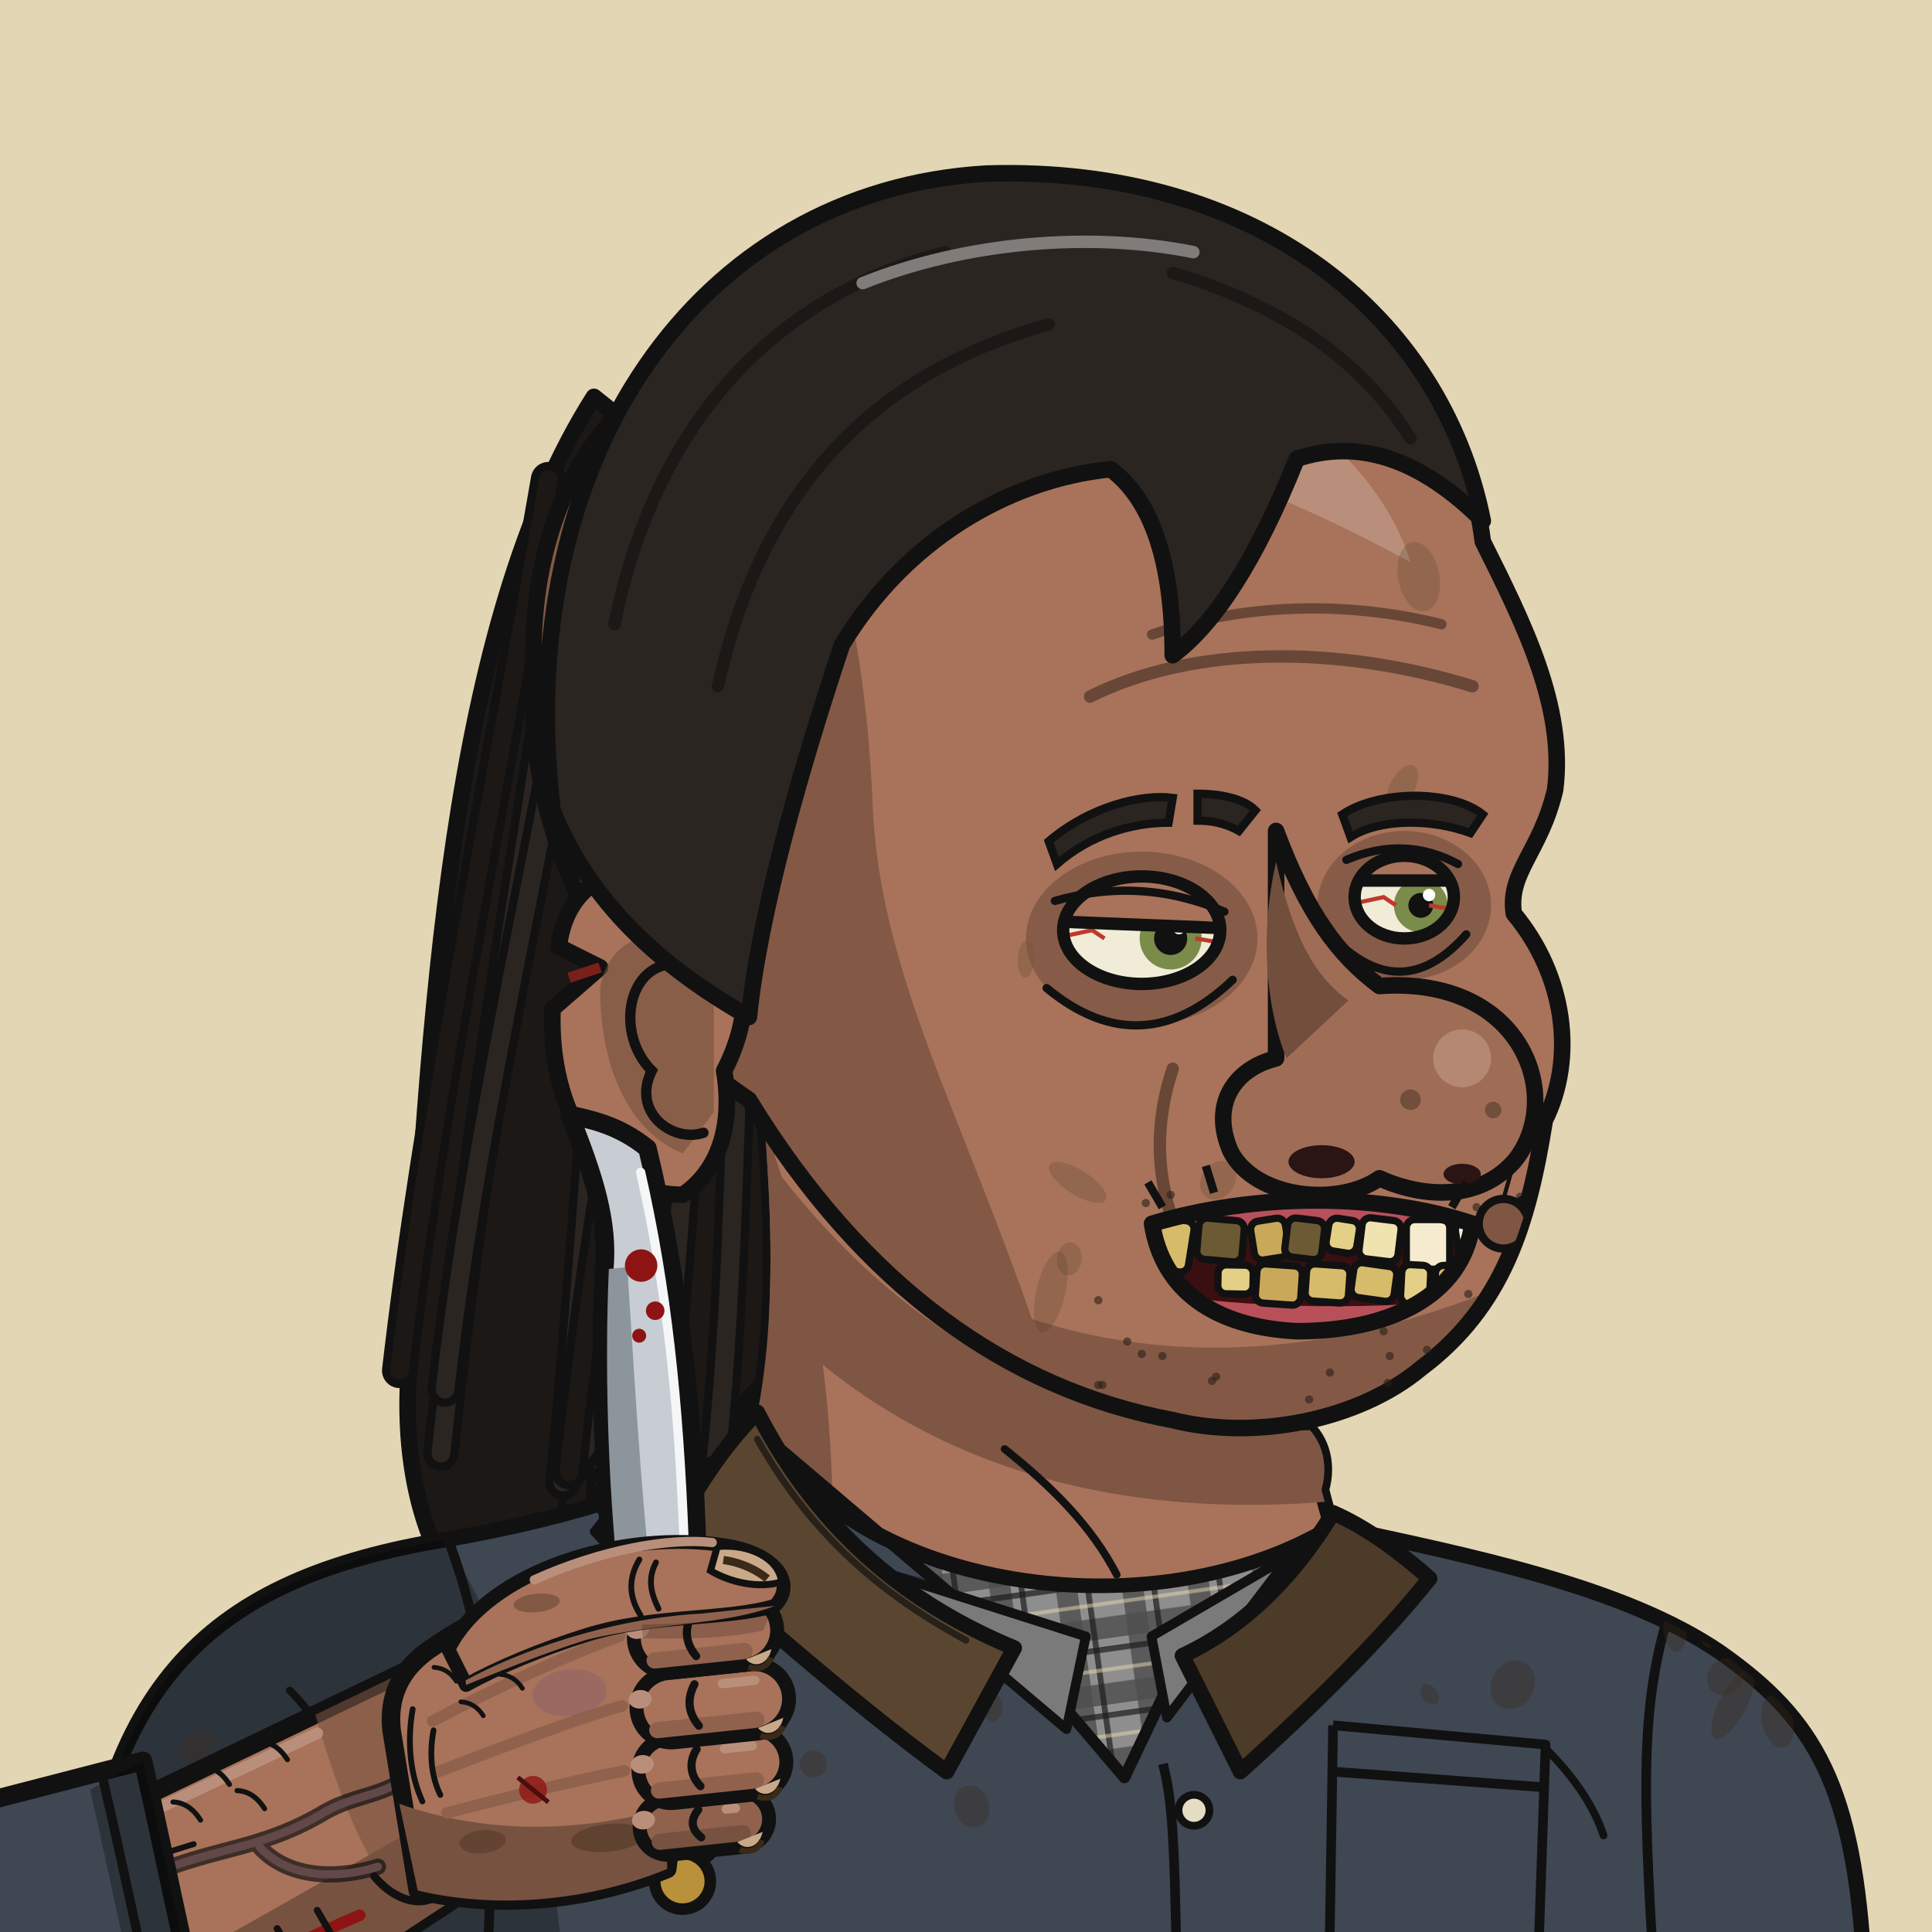
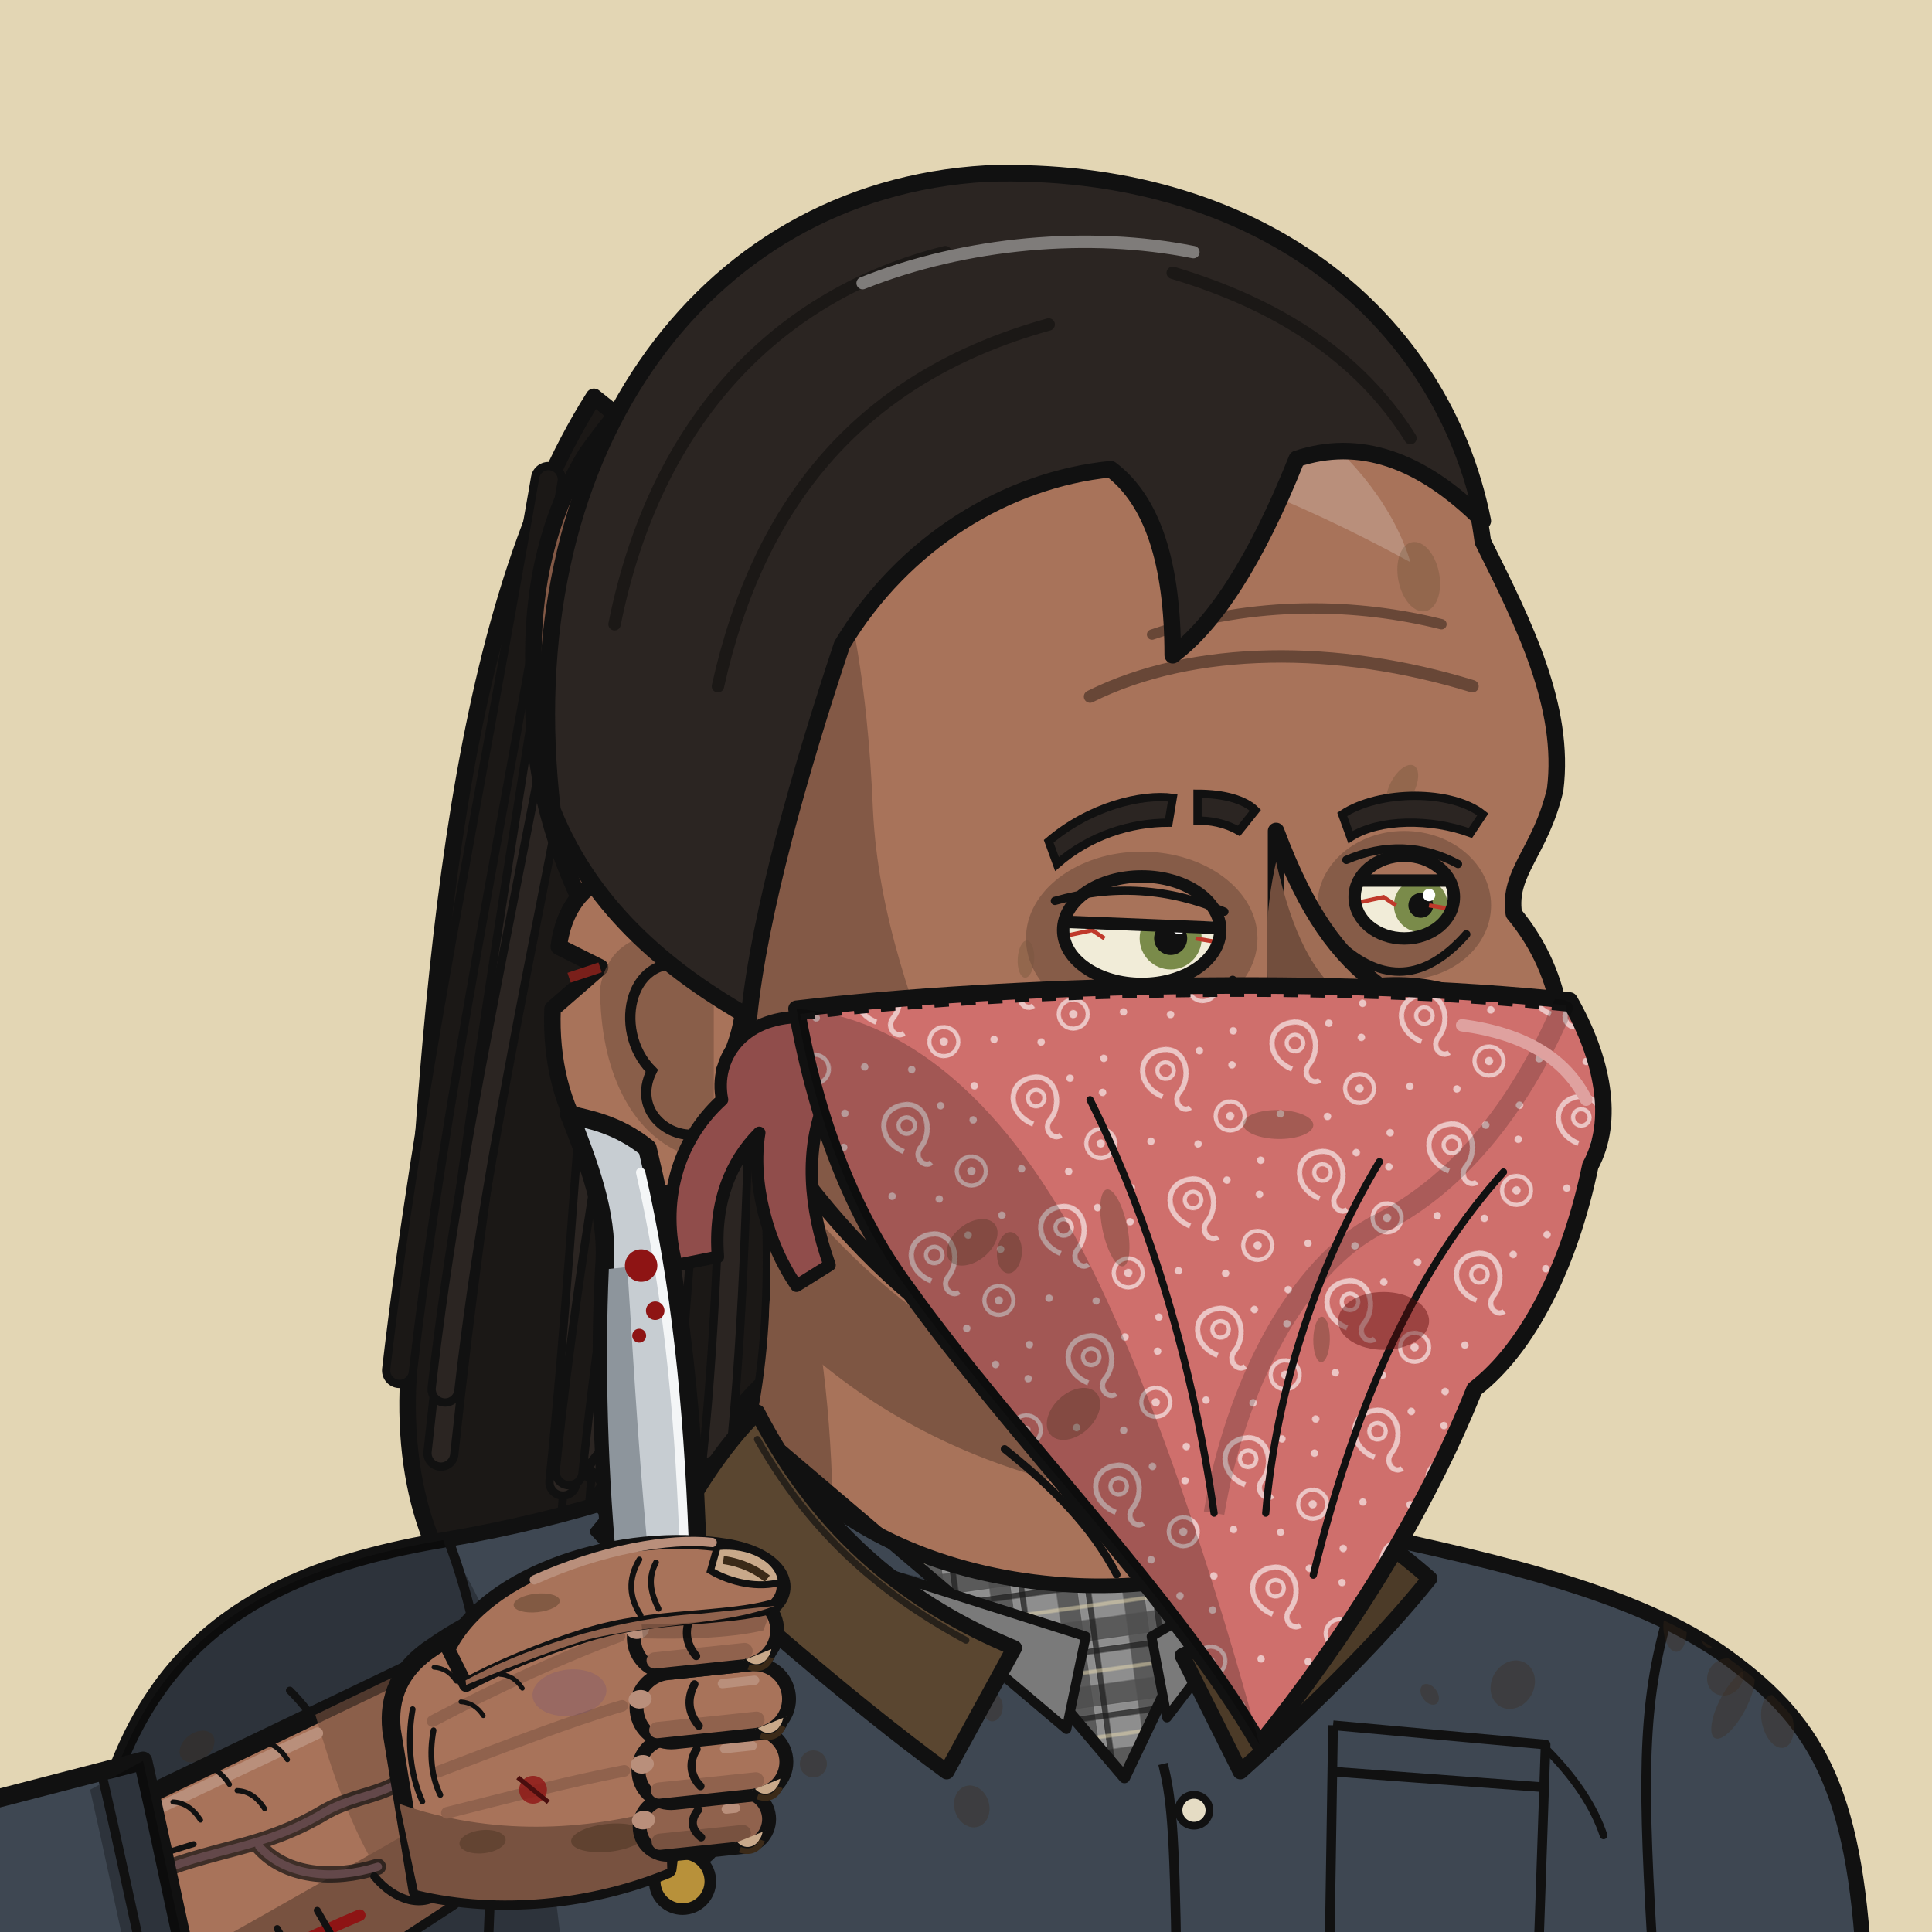
<svg xmlns="http://www.w3.org/2000/svg" viewBox="0 0 1000 1000" width="1000" height="1000">
  <rect width="1000" height="1000" fill="#e3d6b4" />
  <g transform="translate(0 -55)">
    <g transform="translate(-35 25) scale(1.07)">
      <path d="M 320 220 C 250 330 240 520 230 700 C 228 760 250 800 270 810 C 300 760 330 740 360 760 C 380 720 400 690 430 680 C 420 600 400 450 420 300 Z" fill="#1b1816" stroke="#111111" stroke-width="8" stroke-linejoin="round" />
      <path d="M 298 260 C 268 433 241 562 226 691" fill="none" stroke="#111111" stroke-width="17" stroke-linecap="round" />
      <path d="M 298 260 C 268 433 241 562 226 691" fill="none" stroke="#1b1816" stroke-width="9" stroke-linecap="round" />
      <path d="M 315 260 C 285 448 261 590 246 731" fill="none" stroke="#111111" stroke-width="17" stroke-linecap="round" />
      <path d="M 315 260 C 285 448 261 590 246 731" fill="none" stroke="#2b2522" stroke-width="9" stroke-linecap="round" />
      <path d="M 326 260 C 296 436 263 568 248 700" fill="none" stroke="#111111" stroke-width="17" stroke-linecap="round" />
      <path d="M 326 260 C 296 436 263 568 248 700" fill="none" stroke="#2b2522" stroke-width="9" stroke-linecap="round" />
      <path d="M 346 260 C 316 468 324 625 309 781" fill="none" stroke="#111111" stroke-width="17" stroke-linecap="round" />
      <path d="M 346 260 C 316 468 324 625 309 781" fill="none" stroke="#1b1816" stroke-width="9" stroke-linecap="round" />
      <path d="M 353 260 C 323 454 320 599 305 745" fill="none" stroke="#111111" stroke-width="17" stroke-linecap="round" />
      <path d="M 353 260 C 323 454 320 599 305 745" fill="none" stroke="#2b2522" stroke-width="9" stroke-linecap="round" />
      <path d="M 370 260 C 340 450 333 593 318 736" fill="none" stroke="#111111" stroke-width="17" stroke-linecap="round" />
      <path d="M 370 260 C 340 450 333 593 318 736" fill="none" stroke="#2b2522" stroke-width="9" stroke-linecap="round" />
      <path d="M 384 260 C 354 452 323 596 308 740" fill="none" stroke="#111111" stroke-width="17" stroke-linecap="round" />
      <path d="M 384 260 C 354 452 323 596 308 740" fill="none" stroke="#1b1816" stroke-width="9" stroke-linecap="round" />
      <path d="M 399 260 C 369 473 362 632 347 792" fill="none" stroke="#111111" stroke-width="17" stroke-linecap="round" />
      <path d="M 399 260 C 369 473 362 632 347 792" fill="none" stroke="#2b2522" stroke-width="9" stroke-linecap="round" />
      <path d="M 413 260 C 383 450 394 593 379 735" fill="none" stroke="#111111" stroke-width="17" stroke-linecap="round" />
      <path d="M 413 260 C 383 450 394 593 379 735" fill="none" stroke="#2b2522" stroke-width="9" stroke-linecap="round" />
    </g>
    <path d="M 392 600 C 402 690 402 760 385 815 C 360 840 320 856 290 868 L 720 920 C 700 880 690 850 684 826 C 688 812 684 798 672 790 C 664 770 660 745 662 720 Z" fill="#a8735a" stroke="#111111" stroke-width="8" stroke-linejoin="round" />
    <clipPath id="neckclip">
      <path d="M 392 600 C 402 690 402 760 385 815 C 360 840 320 856 290 868 L 720 920 C 700 880 690 850 684 826 C 688 812 684 798 672 790 C 664 770 660 745 662 720 Z" />
    </clipPath>
    <g clip-path="url(#neckclip)">
      <path d="M 380 630 C 450 735 540 800 690 795 L 690 832 C 540 845 440 790 380 715 Z" fill="#7e5643" />
      <path d="M 380 600 C 425 700 435 790 430 900 L 280 900 L 280 600 Z" fill="#7e5643" />
    </g>
    <path d="M 520 805 C 545 825 565 845 578 870" fill="none" stroke="#111111" stroke-width="4" stroke-linecap="round" />
    <clipPath id="torso">
      <path d="M 40 1075 C 50 925 110 872 230 852 C 300 840 350 822 398 800 C 450 880 600 900 690 845 C 760 860 840 876 890 910 C 940 945 960 980 965 1075 Z" />
    </clipPath>
    <path d="M 40 1075 C 50 925 110 872 230 852 C 300 840 350 822 398 800 C 450 880 600 900 690 845 C 760 860 840 876 890 910 C 940 945 960 980 965 1075 Z" fill="#3e4752" stroke="#111111" stroke-width="8" stroke-linejoin="round" />
    <g clip-path="url(#torso)">
      <path d="M 40 1075 C 50 925 110 872 230 852 C 262 900 280 960 292 1075 Z" fill="#000" opacity="0.28" />
      <path d="M 370 812 C 420 880 560 900 700 852 L 720 900 C 560 950 420 930 360 860 Z" fill="#000" opacity="0.22" />
    </g>
    <path d="M 232 852 C 252 905 258 960 252 1075" fill="none" stroke="#111111" stroke-width="5" stroke-linecap="round" />
    <path d="M 862 896 C 850 940 850 978 856 1075" fill="none" stroke="#111111" stroke-width="5" stroke-linecap="round" />
    <path d="M 300 930 C 330 950 350 975 360 1000 M 150 930 C 170 950 180 975 182 1000 M 800 960 C 815 975 825 990 830 1005" fill="none" stroke="#111111" stroke-width="4" stroke-linecap="round" />
    <g clip-path="url(#torso)">
      <ellipse cx="740" cy="932" rx="6" ry="4" transform="rotate(54 740 932)" fill="#3b2a18" opacity="0.32" />
      <ellipse cx="476" cy="891" rx="10" ry="7" transform="rotate(54 476 891)" fill="#3b2a18" opacity="0.32" />
      <ellipse cx="334" cy="928" rx="20" ry="3" transform="rotate(54 334 928)" fill="#3b2a18" opacity="0.32" />
      <ellipse cx="299" cy="923" rx="6" ry="7" transform="rotate(65 299 923)" fill="#3b2a18" opacity="0.32" />
      <ellipse cx="500" cy="907" rx="7" ry="6" transform="rotate(104 500 907)" fill="#3b2a18" opacity="0.32" />
      <ellipse cx="897" cy="937" rx="20" ry="7" transform="rotate(118 897 937)" fill="#3b2a18" opacity="0.32" />
      <ellipse cx="177" cy="947" rx="5" ry="11" transform="rotate(101 177 947)" fill="#3b2a18" opacity="0.32" />
      <ellipse cx="215" cy="996" rx="12" ry="6" transform="rotate(14 215 996)" fill="#3b2a18" opacity="0.32" />
      <ellipse cx="421" cy="968" rx="7" ry="7" transform="rotate(21 421 968)" fill="#3b2a18" opacity="0.32" />
      <ellipse cx="884" cy="902" rx="6" ry="4" transform="rotate(75 884 902)" fill="#3b2a18" opacity="0.32" />
      <ellipse cx="102" cy="959" rx="7" ry="10" transform="rotate(53 102 959)" fill="#3b2a18" opacity="0.32" />
      <ellipse cx="867" cy="898" rx="12" ry="6" transform="rotate(86 867 898)" fill="#3b2a18" opacity="0.32" />
      <ellipse cx="893" cy="923" rx="10" ry="9" transform="rotate(129 893 923)" fill="#3b2a18" opacity="0.32" />
      <ellipse cx="514" cy="939" rx="7" ry="5" transform="rotate(97 514 939)" fill="#3b2a18" opacity="0.32" />
      <ellipse cx="527" cy="885" rx="19" ry="9" transform="rotate(132 527 885)" fill="#3b2a18" opacity="0.32" />
      <ellipse cx="562" cy="912" rx="17" ry="3" transform="rotate(28 562 912)" fill="#3b2a18" opacity="0.32" />
      <ellipse cx="250" cy="953" rx="16" ry="9" transform="rotate(124 250 953)" fill="#3b2a18" opacity="0.32" />
      <ellipse cx="920" cy="946" rx="14" ry="8" transform="rotate(76 920 946)" fill="#3b2a18" opacity="0.32" />
      <ellipse cx="850" cy="877" rx="18" ry="10" transform="rotate(30 850 877)" fill="#3b2a18" opacity="0.32" />
      <ellipse cx="783" cy="927" rx="13" ry="11" transform="rotate(119 783 927)" fill="#3b2a18" opacity="0.32" />
      <ellipse cx="503" cy="990" rx="9" ry="11" transform="rotate(163 503 990)" fill="#3b2a18" opacity="0.32" />
      <ellipse cx="551" cy="889" rx="15" ry="7" transform="rotate(101 551 889)" fill="#3b2a18" opacity="0.32" />
      <ellipse cx="288" cy="908" rx="15" ry="9" transform="rotate(107 288 908)" fill="#3b2a18" opacity="0.32" />
      <ellipse cx="267" cy="895" rx="5" ry="10" transform="rotate(91 267 895)" fill="#3b2a18" opacity="0.32" />
    </g>
    <defs>
      <pattern id="plaidgrey" width="34" height="34" patternUnits="userSpaceOnUse" patternTransform="rotate(-8) skewY(0)">
        <rect width="34" height="34" fill="#8e8e8e" />
        <rect x="0" y="11" width="34" height="11" fill="#4e4e4e" opacity="0.8" />
        <rect x="11" y="0" width="11" height="34" fill="#4e4e4e" opacity="0.8" />
        <rect x="0" y="26" width="34" height="3" fill="#1c1c1c" opacity="0.7" />
        <rect x="26" y="0" width="3" height="34" fill="#1c1c1c" opacity="0.7" />
        <rect x="0" y="3" width="34" height="2" fill="#e8d9b0" opacity="0.5" />
      </pattern>
    </defs>
    <path d="M 405 806 C 450 880 600 900 688 846 L 612 912 L 582 975 L 525 908 Z" fill="url(#plaidgrey)" stroke="#111111" stroke-width="6" stroke-linejoin="round" />
    <path d="M 455 868 L 552 950 L 562 902 Z M 668 860 L 604 944 L 596 902 Z" fill="#7a7a7a" stroke="#111111" stroke-width="5" stroke-linejoin="round" />
    <path d="M 392 786 C 425 850 472 886 525 908 L 490 972 C 438 934 382 884 346 852 C 360 826 374 804 392 786 Z" fill="#5a4630" stroke="#111111" stroke-width="8" stroke-linejoin="round" />
    <path d="M 392 800 C 418 846 452 878 500 904" fill="none" stroke="#111111" stroke-width="3.5" stroke-linecap="round" opacity="0.7" />
    <path d="M 690 838 C 668 874 642 898 612 912 L 642 972 C 682 936 716 902 740 872 C 724 858 708 846 690 838 Z" fill="#4c3b28" stroke="#111111" stroke-width="8" stroke-linejoin="round" />
    <path d="M 602 968 C 606 985 608 998 609 1075" fill="none" stroke="#111111" stroke-width="5" />
    <circle cx="618" cy="992" r="8" fill="#e5dcc4" stroke="#111111" stroke-width="4" />
    <path d="M 690 948 L 800 958 L 796 1075 M 690 948 L 688 1075 M 690 972 L 798 980" fill="none" stroke="#111111" stroke-width="5" stroke-linejoin="round" />
    <g transform="translate(-35 25) scale(1.07)">
      <clipPath id="headclip">
        <path d="M 395 560 Q 343 525 318 473 Q 288 415 291 357 Q 288 294 316 248 Q 348 202 394 174 Q 442 134 500 133 Q 557 124 611 142 Q 667 147 702 193 Q 742 228 750 290 C 770 330 790 370 785 410 C 778 440 762 450 765 470 C 790 500 795 540 780 570 C 772 620 760 660 720 690 C 690 715 640 725 600 715 C 520 700 450 650 395 560 Z" />
      </clipPath>
      <path d="M 395 560 Q 343 525 318 473 Q 288 415 291 357 Q 288 294 316 248 Q 348 202 394 174 Q 442 134 500 133 Q 557 124 611 142 Q 667 147 702 193 Q 742 228 750 290 C 770 330 790 370 785 410 C 778 440 762 450 765 470 C 790 500 795 540 780 570 C 772 620 760 660 720 690 C 690 715 640 725 600 715 C 520 700 450 650 395 560 Z" fill="#a8735a" />
      <g clip-path="url(#headclip)">
        <path d="M 250 100 C 420 160 450 300 455 420 C 460 520 520 600 560 760 L 250 760 Z" fill="#835946" />
        <path d="M 420 600 C 520 690 640 700 760 650 L 760 760 L 400 760 Z" fill="#835946" />
        <path d="M 560 190 C 640 200 700 250 715 300 C 660 270 600 245 545 240 Z" fill="#bd9683" opacity="0.8" />
        <path d="M 403 193 A 40 30 0 0 0 483 193 A 44 38 0 0 1 403 193 Z" fill="#684737" opacity="0.85" />
        <path d="M 403 193 A 40 30 0 0 0 467 217" fill="none" stroke="#111111" stroke-width="4" stroke-linecap="round" opacity="0.8" />
        <ellipse cx="453" cy="175" rx="14" ry="7" transform="rotate(-20 443 193)" fill="#bd9683" opacity="0.9" />
        <path d="M 353 330 A 32 24 0 0 0 417 330 A 35 30 0 0 1 353 330 Z" fill="#684737" opacity="0.85" />
        <path d="M 353 330 A 32 24 0 0 0 404 348" fill="none" stroke="#111111" stroke-width="4" stroke-linecap="round" opacity="0.8" />
        <ellipse cx="393" cy="315" rx="11" ry="6" transform="rotate(-20 385 330)" fill="#bd9683" opacity="0.9" />
        <path d="M 517 179 A 47 35 0 0 0 611 179 A 51 44 0 0 1 517 179 Z" fill="#684737" opacity="0.85" />
        <path d="M 517 179 A 47 35 0 0 0 592 207" fill="none" stroke="#111111" stroke-width="4" stroke-linecap="round" opacity="0.8" />
        <ellipse cx="576" cy="158" rx="16" ry="8" transform="rotate(-20 564 179)" fill="#bd9683" opacity="0.9" />
        <path d="M 386 320 A 30 23 0 0 0 446 320 A 33 29 0 0 1 386 320 Z" fill="#684737" opacity="0.85" />
        <path d="M 386 320 A 30 23 0 0 0 434 338" fill="none" stroke="#111111" stroke-width="4" stroke-linecap="round" opacity="0.8" />
        <ellipse cx="424" cy="306" rx="11" ry="5" transform="rotate(-20 416 320)" fill="#bd9683" opacity="0.9" />
        <path d="M 560 365 C 610 340 680 340 745 360" fill="none" stroke="#684737" stroke-width="6" stroke-linecap="round" />
        <path d="M 590 335 C 640 318 690 320 730 330" fill="none" stroke="#684737" stroke-width="5" stroke-linecap="round" />
        <path d="M 600 545 C 585 590 600 625 615 650" fill="none" stroke="#684737" stroke-width="6" stroke-linecap="round" />
      </g>
      <path d="M 395 560 Q 343 525 318 473 Q 288 415 291 357 Q 288 294 316 248 Q 348 202 394 174 Q 442 134 500 133 Q 557 124 611 142 Q 667 147 702 193 Q 742 228 750 290 C 770 330 790 370 785 410 C 778 440 762 450 765 470 C 790 500 795 540 780 570 C 772 620 760 660 720 690 C 690 715 640 725 600 715 C 520 700 450 650 395 560 Z" fill="none" stroke="#111111" stroke-width="8" stroke-linejoin="round" />
      <g clip-path="url(#headclip)">
        <ellipse cx="365" cy="650" rx="13" ry="9" transform="rotate(167 365 650)" fill="#4a3a22" opacity="0.22" />
        <ellipse cx="699" cy="242" rx="6" ry="8" transform="rotate(146 699 242)" fill="#4a3a22" opacity="0.22" />
        <ellipse cx="384" cy="302" rx="9" ry="6" transform="rotate(9 384 302)" fill="#4a3a22" opacity="0.22" />
        <ellipse cx="676" cy="622" rx="14" ry="7" transform="rotate(155 676 622)" fill="#4a3a22" opacity="0.22" />
        <ellipse cx="613" cy="302" rx="6" ry="7" transform="rotate(154 613 302)" fill="#4a3a22" opacity="0.22" />
        <ellipse cx="361" cy="614" rx="13" ry="3" transform="rotate(37 361 614)" fill="#4a3a22" opacity="0.22" />
        <ellipse cx="529" cy="492" rx="9" ry="4" transform="rotate(93 529 492)" fill="#4a3a22" opacity="0.22" />
        <ellipse cx="359" cy="413" rx="14" ry="8" transform="rotate(16 359 413)" fill="#4a3a22" opacity="0.22" />
        <ellipse cx="554" cy="600" rx="16" ry="6" transform="rotate(32 554 600)" fill="#4a3a22" opacity="0.22" />
        <ellipse cx="719" cy="307" rx="17" ry="10" transform="rotate(79 719 307)" fill="#4a3a22" opacity="0.22" />
        <ellipse cx="711" cy="409" rx="12" ry="6" transform="rotate(118 711 409)" fill="#4a3a22" opacity="0.22" />
        <ellipse cx="377" cy="674" rx="9" ry="8" transform="rotate(54 377 674)" fill="#4a3a22" opacity="0.22" />
        <ellipse cx="744" cy="571" rx="7" ry="10" transform="rotate(73 744 571)" fill="#4a3a22" opacity="0.22" />
        <ellipse cx="541" cy="653" rx="20" ry="7" transform="rotate(103 541 653)" fill="#4a3a22" opacity="0.22" />
        <ellipse cx="622" cy="599" rx="10" ry="8" transform="rotate(127 622 599)" fill="#4a3a22" opacity="0.22" />
        <ellipse cx="550" cy="637" rx="6" ry="8" transform="rotate(7 550 637)" fill="#4a3a22" opacity="0.22" />
        <circle cx="747" cy="612" r="2" fill="#2a2018" opacity="0.6" />
        <circle cx="676" cy="692" r="2" fill="#2a2018" opacity="0.6" />
        <circle cx="564" cy="698" r="2" fill="#2a2018" opacity="0.6" />
        <circle cx="595" cy="684" r="2" fill="#2a2018" opacity="0.6" />
        <circle cx="723" cy="681" r="2" fill="#2a2018" opacity="0.6" />
        <circle cx="692" cy="650" r="2" fill="#2a2018" opacity="0.6" />
        <circle cx="621" cy="694" r="2" fill="#2a2018" opacity="0.6" />
        <circle cx="778" cy="669" r="2" fill="#2a2018" opacity="0.6" />
        <circle cx="705" cy="684" r="2" fill="#2a2018" opacity="0.6" />
        <circle cx="648" cy="635" r="2" fill="#2a2018" opacity="0.6" />
        <circle cx="741" cy="633" r="2" fill="#2a2018" opacity="0.6" />
        <circle cx="638" cy="629" r="2" fill="#2a2018" opacity="0.6" />
        <circle cx="695" cy="649" r="2" fill="#2a2018" opacity="0.6" />
        <circle cx="750" cy="602" r="2" fill="#2a2018" opacity="0.6" />
        <circle cx="566" cy="698" r="2" fill="#2a2018" opacity="0.6" />
        <circle cx="743" cy="654" r="2" fill="#2a2018" opacity="0.6" />
        <circle cx="585" cy="683" r="2" fill="#2a2018" opacity="0.6" />
        <circle cx="666" cy="705" r="2" fill="#2a2018" opacity="0.6" />
        <circle cx="704" cy="601" r="2" fill="#2a2018" opacity="0.6" />
        <circle cx="618" cy="615" r="2" fill="#2a2018" opacity="0.6" />
        <circle cx="768" cy="607" r="2" fill="#2a2018" opacity="0.6" />
        <circle cx="760" cy="684" r="2" fill="#2a2018" opacity="0.6" />
        <circle cx="587" cy="610" r="2" fill="#2a2018" opacity="0.6" />
        <circle cx="702" cy="672" r="2" fill="#2a2018" opacity="0.6" />
        <circle cx="770" cy="641" r="2" fill="#2a2018" opacity="0.6" />
        <circle cx="757" cy="659" r="2" fill="#2a2018" opacity="0.6" />
        <circle cx="603" cy="644" r="2" fill="#2a2018" opacity="0.6" />
        <circle cx="761" cy="646" r="2" fill="#2a2018" opacity="0.6" />
        <circle cx="564" cy="657" r="2" fill="#2a2018" opacity="0.6" />
        <circle cx="700" cy="629" r="2" fill="#2a2018" opacity="0.6" />
        <circle cx="640" cy="667" r="2" fill="#2a2018" opacity="0.6" />
        <circle cx="750" cy="671" r="2" fill="#2a2018" opacity="0.6" />
        <circle cx="681" cy="620" r="2" fill="#2a2018" opacity="0.6" />
        <circle cx="640" cy="662" r="2" fill="#2a2018" opacity="0.6" />
        <circle cx="704" cy="697" r="2" fill="#2a2018" opacity="0.6" />
        <circle cx="599" cy="606" r="2" fill="#2a2018" opacity="0.6" />
        <circle cx="578" cy="677" r="2" fill="#2a2018" opacity="0.6" />
        <circle cx="619" cy="696" r="2" fill="#2a2018" opacity="0.6" />
        <circle cx="769" cy="652" r="2" fill="#2a2018" opacity="0.6" />
        <circle cx="704" cy="621" r="2" fill="#2a2018" opacity="0.6" />
        <circle cx="760" cy="620" r="12" fill="#7e5643" stroke="#111" stroke-width="4" />
        <path d="M 760 608 l 4 -14 M 765 610 l 12 -8" stroke="#111" stroke-width="2" />
      </g>
      <g transform="translate(-22 6)">
        <path d="M 405 470 C 370 430 330 440 325 480 L 345 490 L 322 510 C 320 560 345 600 385 600 C 400 590 410 570 405 540 C 418 515 418 490 405 470 Z" fill="#a8735a" stroke="#111111" stroke-width="8" stroke-linejoin="round" />
        <path d="M 400 480 C 380 470 350 470 345 500 C 345 540 360 570 385 580 L 400 560 Z" fill="#75503e" opacity="0.6" />
        <path d="M 390 490 C 360 480 350 520 370 540 C 360 560 380 575 395 570" fill="none" stroke="#111111" stroke-width="5" stroke-linecap="round" />
        <path d="M 330 495 L 345 490" stroke="#7a1f1a" stroke-width="5" />
      </g>
      <ellipse cx="585" cy="482" rx="56" ry="42" fill="#785240" opacity="0.7" />
      <path d="M 539 506 Q 585 544 629 502" fill="none" stroke="#111111" stroke-width="4" stroke-linecap="round" />
      <clipPath id="e585478">
        <ellipse cx="585" cy="478" rx="38" ry="26" />
      </clipPath>
      <ellipse cx="585" cy="478" rx="38" ry="26" fill="#f1ecd8" />
      <g clip-path="url(#e585478)">
        <circle cx="599" cy="482" r="15" fill="#7a8b4a" />
        <circle cx="599" cy="482" r="8" fill="#111" />
        <circle cx="603" cy="477" r="3" fill="#fff" />
        <path d="M 547 481 l 14 -3 l 6 4 M 623 484 l -12 -2" stroke="#c0392b" stroke-width="2" fill="none" />
        <rect x="545" y="450" width="80" height="23.84" fill="#a8735a" />
        <path d="M 545 473.84 L 625 477.04" stroke="#111111" stroke-width="6" />
      </g>
      <ellipse cx="585" cy="478" rx="38" ry="26" fill="none" stroke="#111111" stroke-width="6" />
      <path d="M 543 463.84 Q 585 451.84 625 469.04" fill="none" stroke="#111111" stroke-width="4" stroke-linecap="round" />
      <ellipse cx="712" cy="466" rx="42" ry="36" fill="#785240" opacity="0.7" />
      <path d="M 680 484 Q 712 514 742 480" fill="none" stroke="#111111" stroke-width="4" stroke-linecap="round" />
      <clipPath id="e712462">
        <ellipse cx="712" cy="462" rx="24" ry="20" />
      </clipPath>
      <ellipse cx="712" cy="462" rx="24" ry="20" fill="#f1ecd8" />
      <g clip-path="url(#e712462)">
        <circle cx="720" cy="466" r="13" fill="#7a8b4a" />
        <circle cx="720" cy="466" r="6" fill="#111" />
        <circle cx="724" cy="461" r="3" fill="#fff" />
        <path d="M 688 465 l 14 -3 l 6 4 M 736 468 l -12 -2" stroke="#c0392b" stroke-width="2" fill="none" />
        <rect x="686" y="440" width="52" height="14.0" fill="#a8735a" />
        <path d="M 686 454.0 L 738 454.0" stroke="#111111" stroke-width="6" />
      </g>
      <ellipse cx="712" cy="462" rx="24" ry="20" fill="none" stroke="#111111" stroke-width="6" />
      <path d="M 684 444.0 Q 712 432.0 738 446.0" fill="none" stroke="#111111" stroke-width="4" stroke-linecap="round" />
      <path d="M 540 435 C 560 418 585 412 600 414 L 598 426 C 580 426 560 432 544 446 Z" fill="#2b2522" stroke="#111111" stroke-width="4" />
      <path d="M 612 412 C 625 412 635 415 640 420 L 632 430 C 625 426 618 425 612 425 Z" fill="#2b2522" stroke="#111111" stroke-width="4" />
      <path d="M 682 422 C 700 410 735 410 750 422 L 744 431 C 725 424 700 424 686 433 Z" fill="#2b2522" stroke="#111111" stroke-width="4" />
      <path d="M 650 430 C 665 470 680 490 700 505 C 770 500 790 560 765 590 C 745 612 715 605 700 598 C 680 612 640 608 628 585 C 618 562 630 545 650 540 Z" fill="#9f6d55" stroke="#111111" stroke-width="8" stroke-linejoin="round" />
      <path d="M 650 445 C 658 480 668 500 685 512 L 655 540 C 645 515 642 480 650 445 Z" fill="#724e3d" />
      <circle cx="740" cy="540" r="14" fill="#b98f7b" opacity="0.8" />
      <circle cx="715" cy="560" r="5" fill="#724e3d" />
      <circle cx="755" cy="565" r="4" fill="#724e3d" />
      <ellipse cx="672" cy="590" rx="16" ry="8" fill="#2a1414" />
      <ellipse cx="740" cy="596" rx="9" ry="5" fill="#2a1414" />
      <clipPath id="mclip">
        <path d="M 590 620 C 640 605 700 605 745 620 C 740 655 705 672 660 672 C 620 670 595 652 590 620 Z" />
      </clipPath>
      <path d="M 590 620 C 640 605 700 605 745 620 C 740 655 705 672 660 672 C 620 670 595 652 590 620 Z" fill="#3a0f12" />
      <g clip-path="url(#mclip)">
        <path d="M 580 600 L 760 600 L 760 628 C 700 618 640 618 580 632 Z" fill="#b8505a" />
        <rect x="592" y="618" width="19" height="25" rx="4" fill="#d6bb6a" stroke="#111" stroke-width="3.5" transform="rotate(9 603 618)" />
        <rect x="613" y="618" width="22" height="20" rx="4" fill="#6b5a33" stroke="#111" stroke-width="3.5" transform="rotate(5 625 618)" />
        <rect x="637" y="618" width="17" height="19" rx="4" fill="#c9a85a" stroke="#111" stroke-width="3.5" transform="rotate(-9 646 618)" />
        <rect x="656" y="618" width="18" height="19" rx="4" fill="#6b5a33" stroke="#111" stroke-width="3.5" transform="rotate(7 666 618)" />
        <rect x="676" y="618" width="15" height="16" rx="4" fill="#e4cf86" stroke="#111" stroke-width="3.5" transform="rotate(9 684 618)" />
        <rect x="692" y="618" width="19" height="20" rx="4" fill="#f0e3b0" stroke="#111" stroke-width="3.5" transform="rotate(7 703 618)" />
        <rect x="713" y="618" width="21" height="24" rx="4" fill="#f5ecd0" stroke="#111" stroke-width="3.5" transform="rotate(0 725 618)" />
        <rect x="736" y="618" width="22" height="23" rx="4" fill="#f5ecd0" stroke="#111" stroke-width="3.5" transform="rotate(-9 748 618)" />
        <path d="M 580 680 L 760 680 L 760 655 C 700 662 640 662 580 652 Z" fill="#b8505a" />
        <rect x="622" y="640" width="17" height="14" rx="4" fill="#e4cf86" stroke="#111" stroke-width="3.5" transform="rotate(1 632 640)" />
        <rect x="641" y="640" width="22" height="19" rx="4" fill="#c9a85a" stroke="#111" stroke-width="3.5" transform="rotate(4 653 640)" />
        <rect x="665" y="640" width="21" height="18" rx="4" fill="#d6bb6a" stroke="#111" stroke-width="3.5" transform="rotate(4 677 640)" />
        <rect x="688" y="640" width="21" height="17" rx="4" fill="#d6bb6a" stroke="#111" stroke-width="3.5" transform="rotate(8 700 640)" />
        <rect x="711" y="640" width="14" height="19" rx="4" fill="#e4cf86" stroke="#111" stroke-width="3.5" transform="rotate(3 719 640)" />
        <rect x="727" y="640" width="23" height="16" rx="4" fill="#d6bb6a" stroke="#111" stroke-width="3.5" transform="rotate(-1 740 640)" />
      </g>
      <path d="M 590 620 C 640 605 700 605 745 620 C 740 655 705 672 660 672 C 620 670 595 652 590 620 Z" fill="none" stroke="#111" stroke-width="8" stroke-linejoin="round" />
      <path d="M 595 612 L 588 600 M 620 605 L 616 592 M 735 612 L 742 600" stroke="#111" stroke-width="4" />
+       <defs>
+         <pattern id="bandanacf6f6c" width="64" height="64" patternUnits="userSpaceOnUse" patternTransform="rotate(-12)">
+           <rect width="64" height="64" fill="#cf6f6c" />
+           <path d="M 18 30 C 6 22 10 6 24 8 C 34 10 34 24 26 30 C 22 34 26 40 30 38" fill="none" stroke="#ebc5c4" stroke-width="2.5" />
+           <circle cx="22" cy="18" r="4" fill="none" stroke="#ebc5c4" stroke-width="2" />
+           <circle cx="48" cy="46" r="7" fill="none" stroke="#ebc5c4" stroke-width="2" />
+           <circle cx="48" cy="46" r="2" fill="#ebc5c4" />
+           <circle cx="40" cy="12" r="1.8" fill="#ebc5c4" />
+           <circle cx="54" cy="22" r="1.8" fill="#ebc5c4" />
+           <circle cx="8" cy="50" r="1.8" fill="#ebc5c4" />
+           <circle cx="30" cy="56" r="1.8" fill="#ebc5c4" />
+           <circle cx="58" cy="6" r="1.8" fill="#ebc5c4" />
+         </pattern>
+         <clipPath id="bandclip">
+           <path d="M 418 516 C 520 504 680 500 792 512 C 808 540 814 570 802 592 C 792 640 772 680 746 700 C 722 760 684 820 642 872 C 600 800 522 722 472 652 C 442 612 426 562 418 516 Z" />
+         </clipPath>
+       </defs>
+       <path d="M 420 520 C 392 520 378 540 382 560 C 360 580 352 610 360 640 L 380 636 C 378 610 386 590 400 576 C 396 600 404 630 418 650 L 434 640 C 424 612 422 584 432 560 Z" fill="#904d4b" stroke="#111111" stroke-width="6" stroke-linejoin="round" />
+       <path d="M 418 516 C 520 504 680 500 792 512 C 808 540 814 570 802 592 C 792 640 772 680 746 700 C 722 760 684 820 642 872 C 600 800 522 722 472 652 C 442 612 426 562 418 516 Z" fill="url(#bandanacf6f6c)" stroke="#111111" stroke-width="8" stroke-linejoin="round" />
+       <g clip-path="url(#bandclip)">
+         <path d="M 418 516 C 470 520 520 560 560 640 C 590 700 620 790 642 872 L 400 872 L 400 516 Z" fill="#000" opacity="0.22" />
+         <path d="M 790 512 C 770 560 740 600 700 620 C 660 640 630 700 620 760" fill="none" stroke="#000" stroke-width="10" opacity="0.18" />
+         <path d="M 760 595 C 720 640 690 700 668 790 M 700 590 C 670 640 650 700 645 760 M 560 560 C 590 620 610 690 620 760" fill="none" stroke="#111111" stroke-width="3.5" stroke-linecap="round" />
+         <path d="M 800 560 C 790 540 770 528 740 524" fill="none" stroke="#dfa19f" stroke-width="6" stroke-linecap="round" />
+         <ellipse cx="552" cy="712" rx="15" ry="10" transform="rotate(137 552 712)" fill="#3b2a18" opacity="0.3" />
+         <ellipse cx="521" cy="634" rx="10" ry="6" transform="rotate(94 521 634)" fill="#3b2a18" opacity="0.3" />
+         <ellipse cx="672" cy="676" rx="11" ry="4" transform="rotate(91 672 676)" fill="#3b2a18" opacity="0.3" />
+         <ellipse cx="503" cy="629" rx="14" ry="9" transform="rotate(141 503 629)" fill="#3b2a18" opacity="0.3" />
+         <ellipse cx="651" cy="572" rx="17" ry="7" transform="rotate(1 651 572)" fill="#3b2a18" opacity="0.3" />
+         <ellipse cx="572" cy="622" rx="19" ry="6" transform="rotate(78 572 622)" fill="#3b2a18" opacity="0.3" />
+         <ellipse cx="702" cy="667" rx="22" ry="14" fill="#5e0e0e" opacity="0.45" />
+       </g>
+       <path d="M 420 520 C 520 508 680 504 792 516" fill="none" stroke="#111111" stroke-width="3" stroke-dasharray="7 6" />
      <path d="M 300 420 C 280 250 370 120 510 112 C 640 108 730 180 750 280 C 720 250 690 240 660 250 C 640 300 620 330 600 345 C 600 300 590 270 570 255 C 520 260 470 290 440 340 C 420 400 400 470 395 520 C 360 500 320 470 300 420 Z" fill="#2b2522" stroke="#111111" stroke-width="8" stroke-linejoin="round" />
      <path d="M 330 330 C 350 230 410 170 490 150 M 380 360 C 400 270 450 210 540 185 M 600 160 C 650 175 690 200 715 240" fill="none" stroke="#1b1816" stroke-width="6" stroke-linecap="round" />
      <path d="M 450 165 C 500 145 560 140 610 150" fill="none" stroke="#7f7c7a" stroke-width="6" stroke-linecap="round" />
    </g>
    <g transform="translate(345 950) rotate(-6) scale(1.2)">
      <path d="M -100 -40 L -520 110 L -520 280 L -100 64 Z" fill="#a8735a" stroke="#111111" stroke-width="8" stroke-linejoin="round" />
      <path d="M -100 26 C -200 70 -360 140 -520 200 L -520 280 L -100 64 Z" fill="#785240" />
      <path d="M -100 -40 L -150 -22 C -146 0 -140 30 -128 52 L -100 64 Z" fill="#785240" opacity="0.6" />
      <path d="M -150 -14 L -230 14" stroke="#b98f7b" stroke-width="5" stroke-linecap="round" />
      <path d="M -230 40 C -200 30 -180 34 -150 20 C -136 14 -124 16 -112 8 M -180 32 C -170 46 -150 50 -130 46" fill="none" stroke="#111111" stroke-width="7" stroke-linecap="round" opacity="0.7" />
      <path d="M -230 40 C -200 30 -180 34 -150 20 C -136 14 -124 16 -112 8 M -180 32 C -170 46 -150 50 -130 46" fill="none" stroke="#63484a" stroke-width="3.5" stroke-linecap="round" />
      <path d="M -132 50 C -124 62 -112 66 -104 60" fill="none" stroke="#111111" stroke-width="3.5" stroke-linecap="round" />
      <path d="M -200 86 C -180 80 -160 72 -140 66" fill="none" stroke="#8e1414" stroke-width="5" stroke-linecap="round" />
      <path d="M -194 74 L -186 92" stroke="#111111" stroke-width="3" stroke-linecap="round" />
      <path d="M -176 68 L -168 86" stroke="#111111" stroke-width="3" stroke-linecap="round" />
      <path d="M -158 62 L -150 80" stroke="#111111" stroke-width="3" stroke-linecap="round" />
      <path d="M -164 -4 q -4 -8 -11 -9" fill="none" stroke="#111111" stroke-width="2.2" stroke-linecap="round" />
      <path d="M -190 4 q -4 -8 -11 -9" fill="none" stroke="#111111" stroke-width="2.2" stroke-linecap="round" />
      <path d="M -176 16 q -4 -8 -11 -9" fill="none" stroke="#111111" stroke-width="2.2" stroke-linecap="round" />
      <path d="M -204 18 q -4 -8 -11 -9" fill="none" stroke="#111111" stroke-width="2.2" stroke-linecap="round" />
      <path d="M -226 -10 C -220 40 -216 90 -208 138 L -560 340 L -560 40 Z" fill="#3e4752" stroke="#111111" stroke-width="8" stroke-linejoin="round" />
      <path d="M -226 -10 C -220 40 -216 90 -208 138 L -232 150 C -240 100 -244 50 -250 0 Z" fill="#000" opacity="0.28" />
      <path d="M -244 -4 C -238 44 -234 92 -226 142" fill="none" stroke="#111111" stroke-width="4" />
      <path d="M -212 120 l 10 8 M -214 100 l 9 4 M -218 30 l 10 -2" stroke="#111111" stroke-width="2.5" stroke-linecap="round" />
      <path d="M -16 -60 L 20 -60 C 26 -130 26 -190 18 -250 C 6 -262 -6 -265 -14 -268 C -6 -240 -2 -220 -6 -200 C -14 -150 -16 -100 -16 -60 Z" fill="#c7cdd2" stroke="#111111" stroke-width="8" stroke-linejoin="round" />
      <path d="M -14 -66 C -14 -110 -10 -160 -4 -200 L 4 -200 C 2 -150 0 -110 0 -66 Z" fill="#8d959c" />
      <path d="M -16 -80 l -6 -8 l 6 -6 l -6 -8 l 6 -6 l -6 -8 l 6 -6" fill="none" stroke="#111111" stroke-width="4" stroke-linejoin="round" />
      <path d="M 16 -80 C 20 -140 20 -190 14 -240" fill="none" stroke="#f4f6f7" stroke-width="4" stroke-linecap="round" />
      <circle cx="10" cy="-200" r="7" fill="#8e1414" />
      <circle cx="14" cy="-180" r="4" fill="#8e1414" />
      <circle cx="6" cy="-170" r="3" fill="#8e1414" />
      <path d="M -40 -72 L 44 -72 L 40 -56 L -36 -56 Z" fill="#b8913a" stroke="#111111" stroke-width="5" stroke-linejoin="round" />
      <rect x="-17.0" y="-58" width="34" height="116" rx="11.9" fill="#6b4a2b" stroke="#111111" stroke-width="6" />
      <path d="M -11.0 -50 L -11.0 50" stroke="#9e8975" stroke-width="4" stroke-linecap="round" />
      <path d="M -17 -44 L 17 -44" stroke="#111111" stroke-width="2.5" />
      <path d="M -17 -32 L 17 -32" stroke="#111111" stroke-width="2.5" />
      <path d="M -17 -20 L 17 -20" stroke="#111111" stroke-width="2.5" />
      <path d="M -17 -8 L 17 -8" stroke="#111111" stroke-width="2.5" />
      <path d="M -17 4 L 17 4" stroke="#111111" stroke-width="2.5" />
      <path d="M -17 16 L 17 16" stroke="#111111" stroke-width="2.5" />
      <path d="M -17 28 L 17 28" stroke="#111111" stroke-width="2.5" />
      <path d="M -17 40 L 17 40" stroke="#111111" stroke-width="2.5" />
      <path d="M -17 52 L 17 52" stroke="#111111" stroke-width="2.5" />
      <circle cx="0" cy="66" r="12" fill="#b8913a" stroke="#111111" stroke-width="5" />
      <path d="M 22 -60 C -10 -72 -60 -66 -96 -46 C -112 -38 -118 -26 -118 -12 L -114 58 C -80 70 -40 70 -6 60 Z" fill="#a8735a" stroke="#111111" stroke-width="8" stroke-linejoin="round" />
      <path d="M -118 20 L -114 58 C -80 70 -40 70 -6 60 L -4 34 C -40 40 -80 38 -118 20 Z" fill="#785240" />
      <path d="M -100 -14 C -70 -26 -40 -36 -16 -42 M -100 8 C -70 0 -40 -8 -18 -12 M -98 26 C -70 22 -44 18 -20 16" fill="none" stroke="#90624d" stroke-width="5" stroke-linecap="round" />
      <path d="M -80 -50 C -50 -62 -20 -64 6 -60" fill="none" stroke="#b98f7b" stroke-width="5" stroke-linecap="round" />
      <path d="M -108 -20 C -112 -6 -112 8 -108 20 M -100 -10 C -103 0 -103 10 -100 18" fill="none" stroke="#111111" stroke-width="2.5" stroke-linecap="round" />
      <circle cx="-60" cy="20" r="6" fill="#8e1414" opacity="0.8" />
      <path d="M -66 14 l 12 12" stroke="#4a0e0e" stroke-width="2" />
      <ellipse cx="-40" cy="-20" rx="16" ry="10" fill="#6b4a7a" opacity="0.25" />
      <ellipse cx="-30" cy="44" rx="16" ry="6" fill="#3b2a18" opacity="0.4" />
      <ellipse cx="-84" cy="40" rx="10" ry="5" fill="#3b2a18" opacity="0.35" />
      <path d="M -88 -30 q -3 -6 -9 -7" fill="none" stroke="#111111" stroke-width="2" stroke-linecap="round" />
      <path d="M -70 -34 q -3 -6 -9 -7" fill="none" stroke="#111111" stroke-width="2" stroke-linecap="round" />
      <path d="M -78 -14 q -3 -6 -9 -7" fill="none" stroke="#111111" stroke-width="2" stroke-linecap="round" />
      <path d="M -60 -24 q -3 -6 -9 -7" fill="none" stroke="#111111" stroke-width="2" stroke-linecap="round" />
      <rect x="-16" y="30" width="56" height="24" rx="12.0" fill="#90624d" stroke="#111111" stroke-width="6" />
      <path d="M -8 48 L 28 48" stroke="#785240" stroke-width="7" stroke-linecap="round" />
      <ellipse cx="-14" cy="38" rx="5" ry="4" fill="#b98f7b" />
      <path d="M 10 36 C 6 40 6 44 10 48" fill="none" stroke="#111111" stroke-width="3.5" stroke-linecap="round" />
      <path d="M 22 37 L 26 37" stroke="#b98f7b" stroke-width="4" stroke-linecap="round" />
      <path d="M 24 52 C 28 58 36 56 38 48" fill="#c9a98a" stroke="#111111" stroke-width="2.5" />
      <path d="M 26 55 C 30 57 34 56 36 52" fill="none" stroke="#3b2a18" stroke-width="2.5" />
      <rect x="-14" y="4" width="64" height="28" rx="14.0" fill="#a8735a" stroke="#111111" stroke-width="6" />
      <path d="M -6 26 L 36 26" stroke="#90624d" stroke-width="7" stroke-linecap="round" />
      <ellipse cx="-12" cy="14" rx="5" ry="4" fill="#b98f7b" />
      <path d="M 12 10 C 8 15 8 21 12 26" fill="none" stroke="#111111" stroke-width="3.5" stroke-linecap="round" />
      <path d="M 24 11 L 36 11" stroke="#b98f7b" stroke-width="4" stroke-linecap="round" />
      <path d="M 34 30 C 38 36 46 34 48 26" fill="#c9a98a" stroke="#111111" stroke-width="2.5" />
      <path d="M 36 33 C 40 35 44 34 46 30" fill="none" stroke="#3b2a18" stroke-width="2.5" />
      <rect x="-12" y="-24" width="66" height="30" rx="15.0" fill="#a8735a" stroke="#111111" stroke-width="6" />
      <path d="M -4 0 L 39 0" stroke="#90624d" stroke-width="7" stroke-linecap="round" />
      <ellipse cx="-10" cy="-14" rx="5" ry="4" fill="#b98f7b" />
      <path d="M 14 -18 C 10 -12 10 -6 14 0" fill="none" stroke="#111111" stroke-width="3.5" stroke-linecap="round" />
      <path d="M 26 -17 L 40 -17" stroke="#b98f7b" stroke-width="4" stroke-linecap="round" />
      <path d="M 38 4 C 42 10 50 8 52 0" fill="#c9a98a" stroke="#111111" stroke-width="2.5" />
      <path d="M 40 7 C 44 9 48 8 50 4" fill="none" stroke="#3b2a18" stroke-width="2.5" />
      <rect x="-10" y="-54" width="62" height="30" rx="15.0" fill="#a8735a" stroke="#111111" stroke-width="6" />
      <path d="M -2 -30 L 37 -30" stroke="#90624d" stroke-width="7" stroke-linecap="round" />
      <ellipse cx="-8" cy="-44" rx="5" ry="4" fill="#b98f7b" />
      <path d="M 16 -48 C 12 -42 12 -36 16 -30" fill="none" stroke="#111111" stroke-width="3.5" stroke-linecap="round" />
      <path d="M 28 -47 L 38 -47" stroke="#b98f7b" stroke-width="4" stroke-linecap="round" />
      <path d="M 36 -26 C 40 -20 48 -22 50 -30" fill="#c9a98a" stroke="#111111" stroke-width="2.5" />
      <path d="M 38 -23 C 42 -21 46 -22 48 -26" fill="none" stroke="#3b2a18" stroke-width="2.5" />
      <path d="M -90 -44 C -70 -76 -10 -88 34 -76 C 56 -70 62 -56 52 -48 C 30 -44 0 -50 -30 -44 C -50 -40 -70 -34 -84 -28 Z" fill="#a8735a" stroke="#111111" stroke-width="6" stroke-linejoin="round" />
      <path d="M -84 -30 C -60 -40 -20 -50 20 -48 C 36 -48 48 -48 52 -48 C 30 -42 0 -46 -30 -42 C -50 -38 -70 -32 -84 -28 Z" fill="#90624d" />
      <path d="M -6 -46 C 14 -44 34 -44 50 -46 L 46 -38 C 30 -36 10 -38 -6 -40 Z" fill="#000" opacity="0.18" />
      <path d="M 30 -76 C 44 -76 56 -68 56 -58 C 46 -56 34 -60 26 -66 Z" fill="#c9a98a" stroke="#111111" stroke-width="3" />
      <path d="M 32 -70 C 40 -68 46 -64 50 -60" fill="none" stroke="#3b2a18" stroke-width="3.5" />
      <path d="M -50 -70 C -20 -80 10 -82 28 -78" fill="none" stroke="#b98f7b" stroke-width="4" stroke-linecap="round" />
      <path d="M -6 -50 C -10 -58 -10 -66 -4 -74 M 2 -52 C -1 -60 -1 -66 3 -72" fill="none" stroke="#111111" stroke-width="2.5" stroke-linecap="round" />
      <ellipse cx="-50" cy="-60" rx="10" ry="4" fill="#3b2a18" opacity="0.35" />
    </g>
  </g>
</svg>
